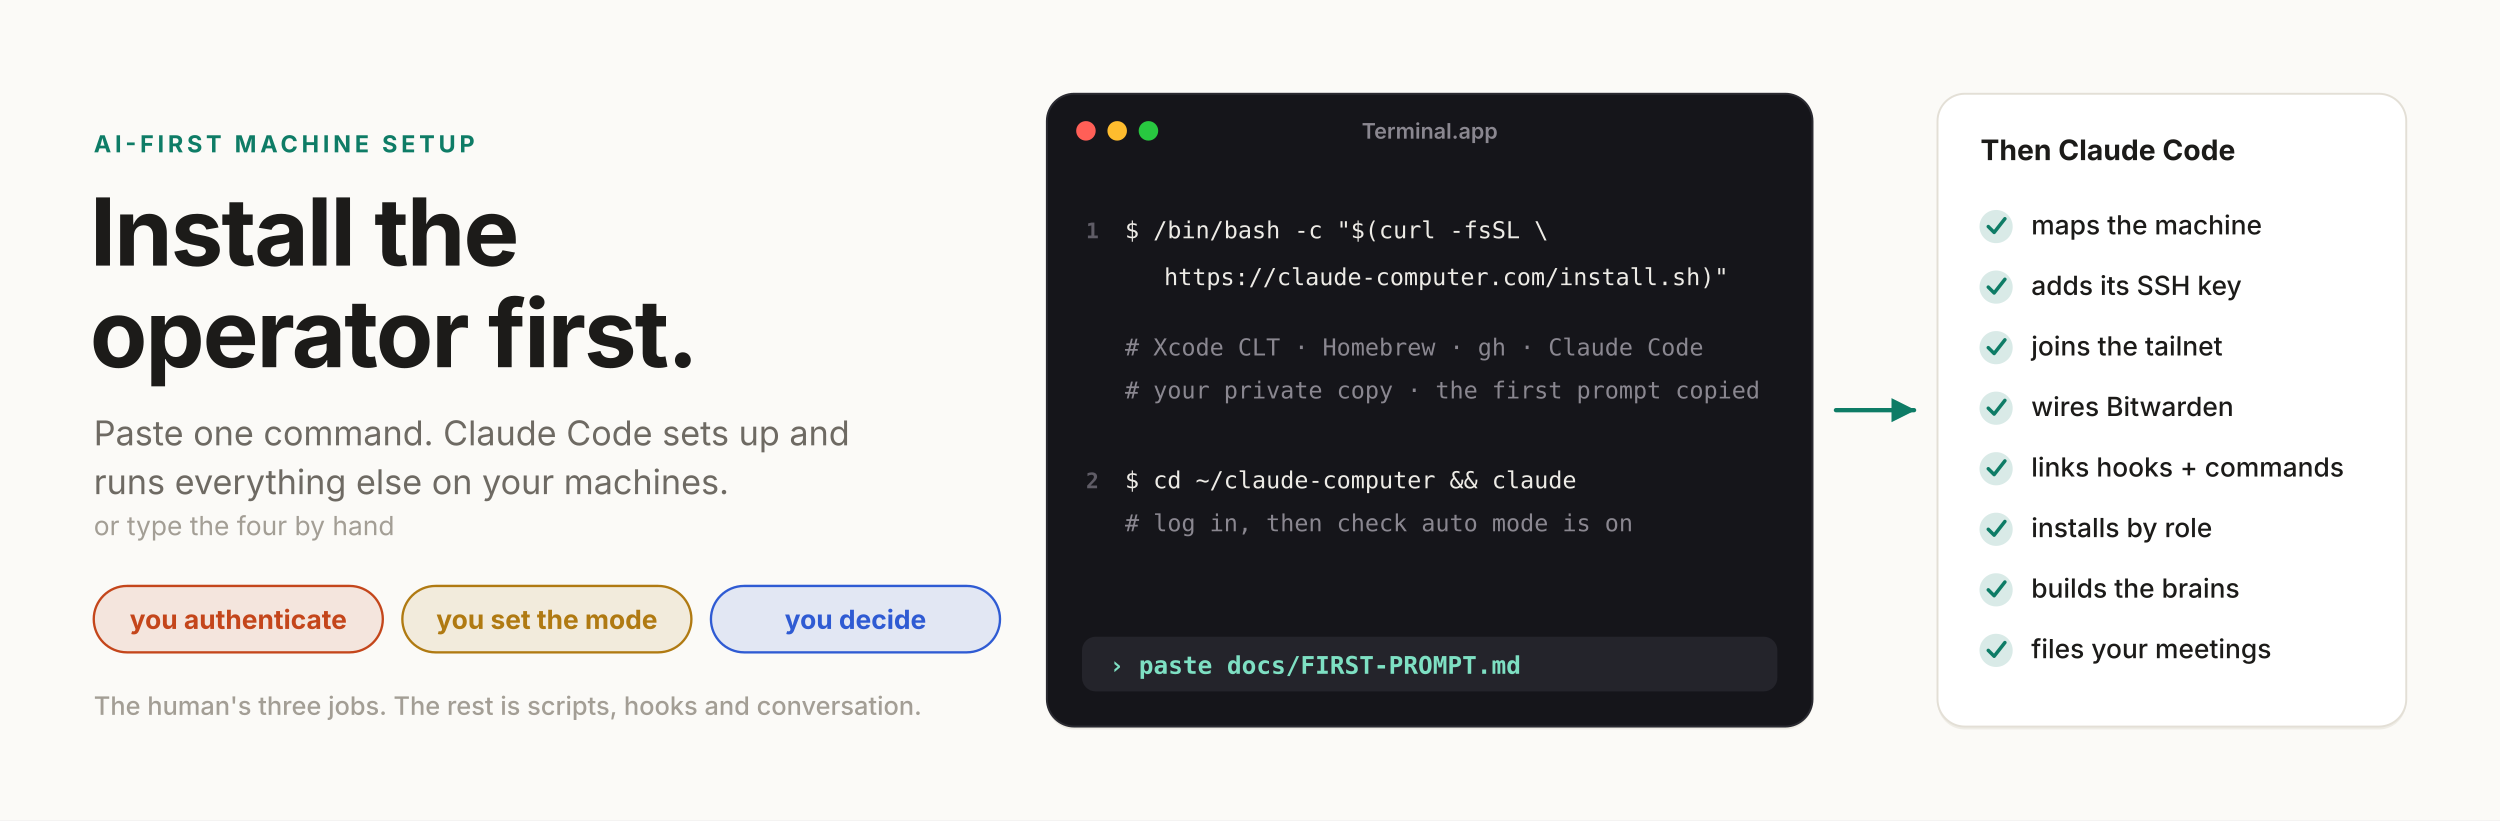
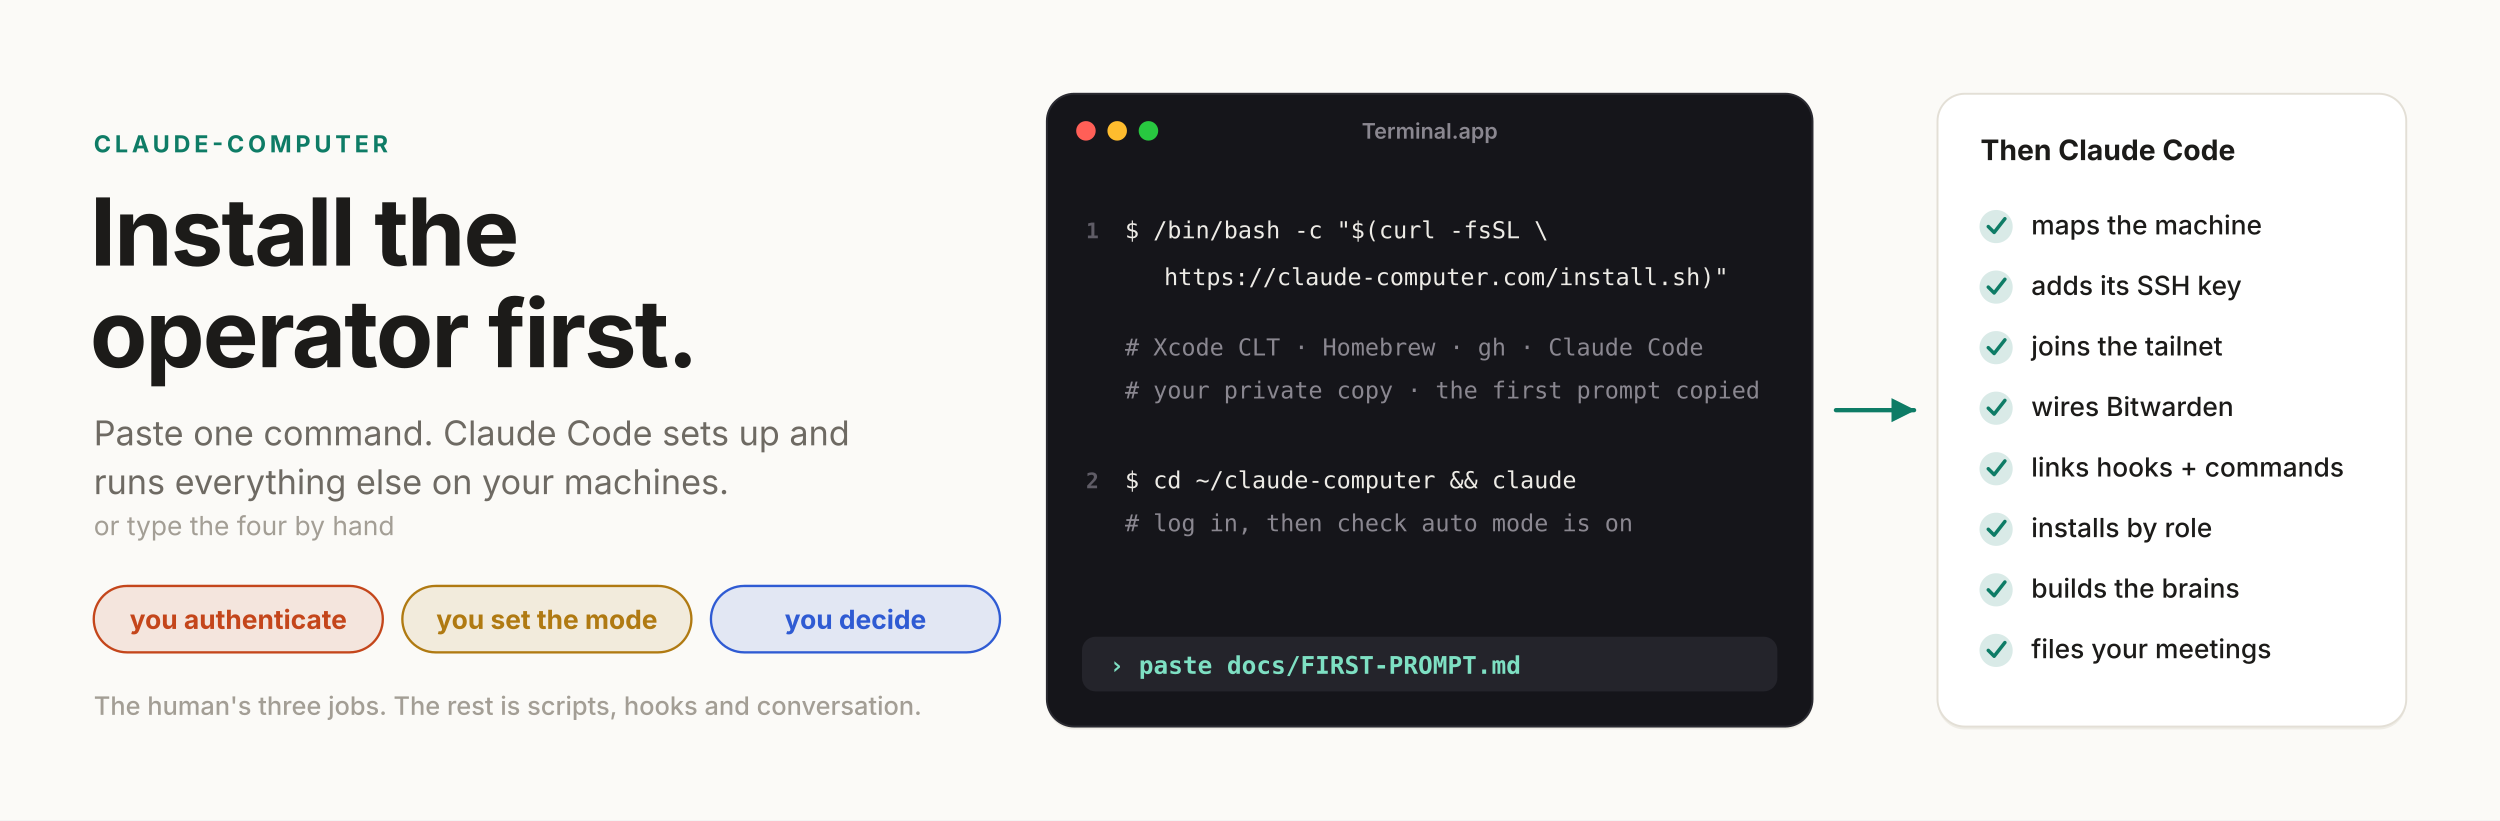
<svg xmlns="http://www.w3.org/2000/svg" viewBox="0 0 1280 420" width="1280" height="420" role="img" aria-labelledby="t d" font-family="Inter, -apple-system, BlinkMacSystemFont, 'Segoe UI', Helvetica, Arial, sans-serif">
  <defs>
    <marker id="m0E7C66" viewBox="0 0 10 10" refX="8.5" refY="5" markerWidth="7" markerHeight="7" orient="auto-start-reverse">
      <path d="M1,1 L9,5 L1,9 z" fill="#0E7C66" />
    </marker>
    <pattern id="hatch" width="8" height="8" patternUnits="userSpaceOnUse" patternTransform="rotate(45)">
      <line x1="0" y1="0" x2="0" y2="8" stroke="#E3DFD6" stroke-width="3" />
    </pattern>
  </defs>
  <rect width="1280" height="420" fill="#FBFAF7" />
-   <text x="48" y="78" font-size="12" font-weight="700" fill="#0E7C66" text-anchor="start" letter-spacing="0.16em">AI-FIRST MACHINE SETUP</text>
+   <text x="48" y="78" font-size="12" font-weight="700" fill="#0E7C66" text-anchor="start" letter-spacing="0.16em">CLAUDE-COMPUTER</text>
  <text x="46" y="136" font-size="48" font-weight="700" fill="#1C1B19" text-anchor="start" letter-spacing="-0.02em">Install the</text>
  <text x="46" y="188" font-size="48" font-weight="700" fill="#1C1B19" text-anchor="start" letter-spacing="-0.02em">operator first.</text>
  <text x="48" y="228" font-size="17.5" font-weight="400" fill="#6E6A63" text-anchor="start">Paste one command. Claude Code sets up and</text>
  <text x="48" y="253" font-size="17.5" font-weight="400" fill="#6E6A63" text-anchor="start">runs everything else on your machines.</text>
  <text x="48" y="274" font-size="13.5" font-weight="400" fill="#A39E95" text-anchor="start">or type the four by hand</text>
  <rect x="48" y="300" width="148" height="34" rx="17" fill="#C4461B" stroke="#C4461B" stroke-width="1.2" fill-opacity="0.12" />
  <text x="122" y="322" font-size="13.5" font-weight="650" fill="#C4461B" text-anchor="middle">you authenticate</text>
  <rect x="206" y="300" width="148" height="34" rx="17" fill="#B07A12" stroke="#B07A12" stroke-width="1.2" fill-opacity="0.12" />
  <text x="280" y="322" font-size="13.5" font-weight="650" fill="#B07A12" text-anchor="middle">you set the mode</text>
  <rect x="364" y="300" width="148" height="34" rx="17" fill="#2F5BD3" stroke="#2F5BD3" stroke-width="1.2" fill-opacity="0.12" />
  <text x="438" y="322" font-size="13.5" font-weight="650" fill="#2F5BD3" text-anchor="middle">you decide</text>
  <text x="48" y="366" font-size="13" font-weight="500" fill="#A39E95" text-anchor="start">The human's three jobs. The rest is scripts, hooks and conversation.</text>
  <rect x="536" y="49.5" width="392" height="324" rx="14" fill="#E3DFD6" fill-opacity="0.55" />
  <rect x="536" y="48" width="392" height="324" rx="14" fill="#15151A" stroke="#2A2A31" stroke-width="1" />
  <circle cx="556" cy="67" r="5" fill="#FF5F57" />
  <circle cx="572" cy="67" r="5" fill="#FEBC2E" />
  <circle cx="588" cy="67" r="5" fill="#28C840" />
  <text x="732.0" y="71" font-size="11" font-weight="600" fill="#8A8790" text-anchor="middle">Terminal.app</text>
  <text x="556" y="122" font-size="11" font-weight="700" fill="#5F5C66" text-anchor="start" font-family="ui-monospace, 'SF Mono', SFMono-Regular, Menlo, Consolas, monospace">1</text>
  <text x="576" y="122" font-size="12" font-weight="500" fill="#EDEBE6" text-anchor="start" font-family="ui-monospace, 'SF Mono', SFMono-Regular, Menlo, Consolas, monospace">$ /bin/bash -c "$(curl -fsSL \</text>
  <text x="596" y="146" font-size="12" font-weight="500" fill="#EDEBE6" text-anchor="start" font-family="ui-monospace, 'SF Mono', SFMono-Regular, Menlo, Consolas, monospace">https://claude-computer.com/install.sh)"</text>
  <text x="576" y="182" font-size="12" font-weight="500" fill="#8A8790" text-anchor="start" font-family="ui-monospace, 'SF Mono', SFMono-Regular, Menlo, Consolas, monospace"># Xcode CLT · Homebrew · gh · Claude Code</text>
  <text x="576" y="204" font-size="12" font-weight="500" fill="#8A8790" text-anchor="start" font-family="ui-monospace, 'SF Mono', SFMono-Regular, Menlo, Consolas, monospace"># your private copy · the first prompt copied</text>
  <text x="556" y="250" font-size="11" font-weight="700" fill="#5F5C66" text-anchor="start" font-family="ui-monospace, 'SF Mono', SFMono-Regular, Menlo, Consolas, monospace">2</text>
  <text x="576" y="250" font-size="12" font-weight="500" fill="#EDEBE6" text-anchor="start" font-family="ui-monospace, 'SF Mono', SFMono-Regular, Menlo, Consolas, monospace">$ cd ~/claude-computer &amp;&amp; claude</text>
  <text x="576" y="272" font-size="12" font-weight="500" fill="#8A8790" text-anchor="start" font-family="ui-monospace, 'SF Mono', SFMono-Regular, Menlo, Consolas, monospace"># log in, then check auto mode is on</text>
  <rect x="554" y="326" width="356" height="28" rx="7" fill="#24242B" />
  <text x="568" y="345" font-size="12.5" font-weight="600" fill="#7EE0C3" text-anchor="start" font-family="ui-monospace, 'SF Mono', SFMono-Regular, Menlo, Consolas, monospace">› paste docs/FIRST-PROMPT.md</text>
  <path d="M940,210.0 L980,210.0" fill="none" stroke="#0E7C66" stroke-width="2.2" stroke-linecap="round" stroke-linejoin="round" marker-end="url(#m0E7C66)" />
  <rect x="992" y="49.5" width="240" height="324" rx="14" fill="#E3DFD6" fill-opacity="0.55" />
  <rect x="992" y="48" width="240" height="324" rx="14" fill="#FFFFFF" stroke="#E3DFD6" stroke-width="1" />
  <text x="1014" y="82" font-size="14.5" font-weight="700" fill="#1C1B19" text-anchor="start">Then Claude Code</text>
  <circle cx="1022" cy="116" r="8.5" fill="#0E7C66" fill-opacity="0.16" />
  <path d="M1018,116 L1021,119 L1026.5,112" fill="none" stroke="#0E7C66" stroke-width="1.8" stroke-linecap="round" stroke-linejoin="round" />
  <text x="1040" y="120" font-size="13.5" font-weight="500" fill="#1C1B19" text-anchor="start">maps the machine</text>
  <circle cx="1022" cy="147" r="8.5" fill="#0E7C66" fill-opacity="0.16" />
  <path d="M1018,147 L1021,150 L1026.5,143" fill="none" stroke="#0E7C66" stroke-width="1.8" stroke-linecap="round" stroke-linejoin="round" />
  <text x="1040" y="151" font-size="13.5" font-weight="500" fill="#1C1B19" text-anchor="start">adds its SSH key</text>
  <circle cx="1022" cy="178" r="8.5" fill="#0E7C66" fill-opacity="0.16" />
  <path d="M1018,178 L1021,181 L1026.5,174" fill="none" stroke="#0E7C66" stroke-width="1.8" stroke-linecap="round" stroke-linejoin="round" />
  <text x="1040" y="182" font-size="13.5" font-weight="500" fill="#1C1B19" text-anchor="start">joins the tailnet</text>
  <circle cx="1022" cy="209" r="8.5" fill="#0E7C66" fill-opacity="0.16" />
  <path d="M1018,209 L1021,212 L1026.5,205" fill="none" stroke="#0E7C66" stroke-width="1.8" stroke-linecap="round" stroke-linejoin="round" />
  <text x="1040" y="213" font-size="13.5" font-weight="500" fill="#1C1B19" text-anchor="start">wires Bitwarden</text>
  <circle cx="1022" cy="240" r="8.5" fill="#0E7C66" fill-opacity="0.16" />
  <path d="M1018,240 L1021,243 L1026.5,236" fill="none" stroke="#0E7C66" stroke-width="1.8" stroke-linecap="round" stroke-linejoin="round" />
  <text x="1040" y="244" font-size="13.5" font-weight="500" fill="#1C1B19" text-anchor="start">links hooks + commands</text>
  <circle cx="1022" cy="271" r="8.5" fill="#0E7C66" fill-opacity="0.16" />
  <path d="M1018,271 L1021,274 L1026.5,267" fill="none" stroke="#0E7C66" stroke-width="1.8" stroke-linecap="round" stroke-linejoin="round" />
  <text x="1040" y="275" font-size="13.5" font-weight="500" fill="#1C1B19" text-anchor="start">installs by role</text>
  <circle cx="1022" cy="302" r="8.5" fill="#0E7C66" fill-opacity="0.16" />
  <path d="M1018,302 L1021,305 L1026.5,298" fill="none" stroke="#0E7C66" stroke-width="1.8" stroke-linecap="round" stroke-linejoin="round" />
  <text x="1040" y="306" font-size="13.5" font-weight="500" fill="#1C1B19" text-anchor="start">builds the brains</text>
  <circle cx="1022" cy="333" r="8.5" fill="#0E7C66" fill-opacity="0.16" />
  <path d="M1018,333 L1021,336 L1026.5,329" fill="none" stroke="#0E7C66" stroke-width="1.8" stroke-linecap="round" stroke-linejoin="round" />
  <text x="1040" y="337" font-size="13.5" font-weight="500" fill="#1C1B19" text-anchor="start">files your meetings</text>
</svg>
